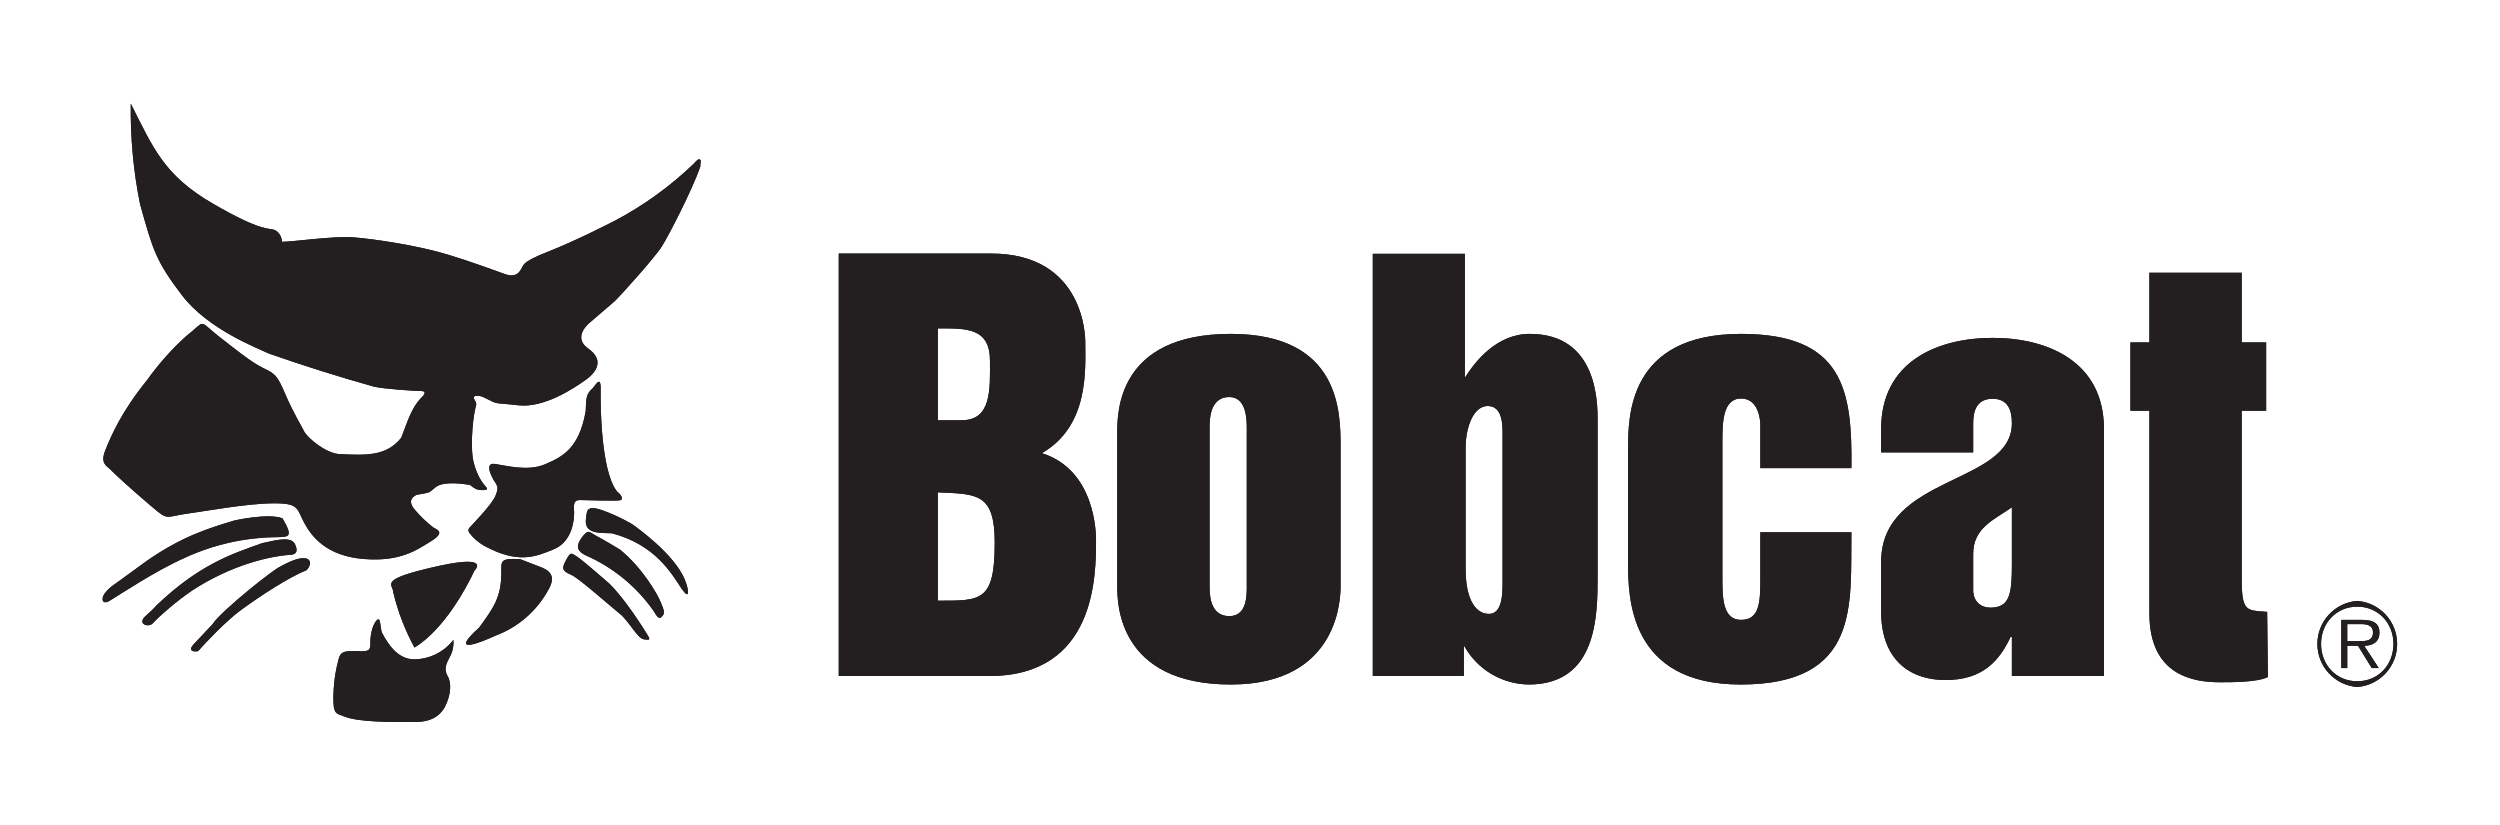
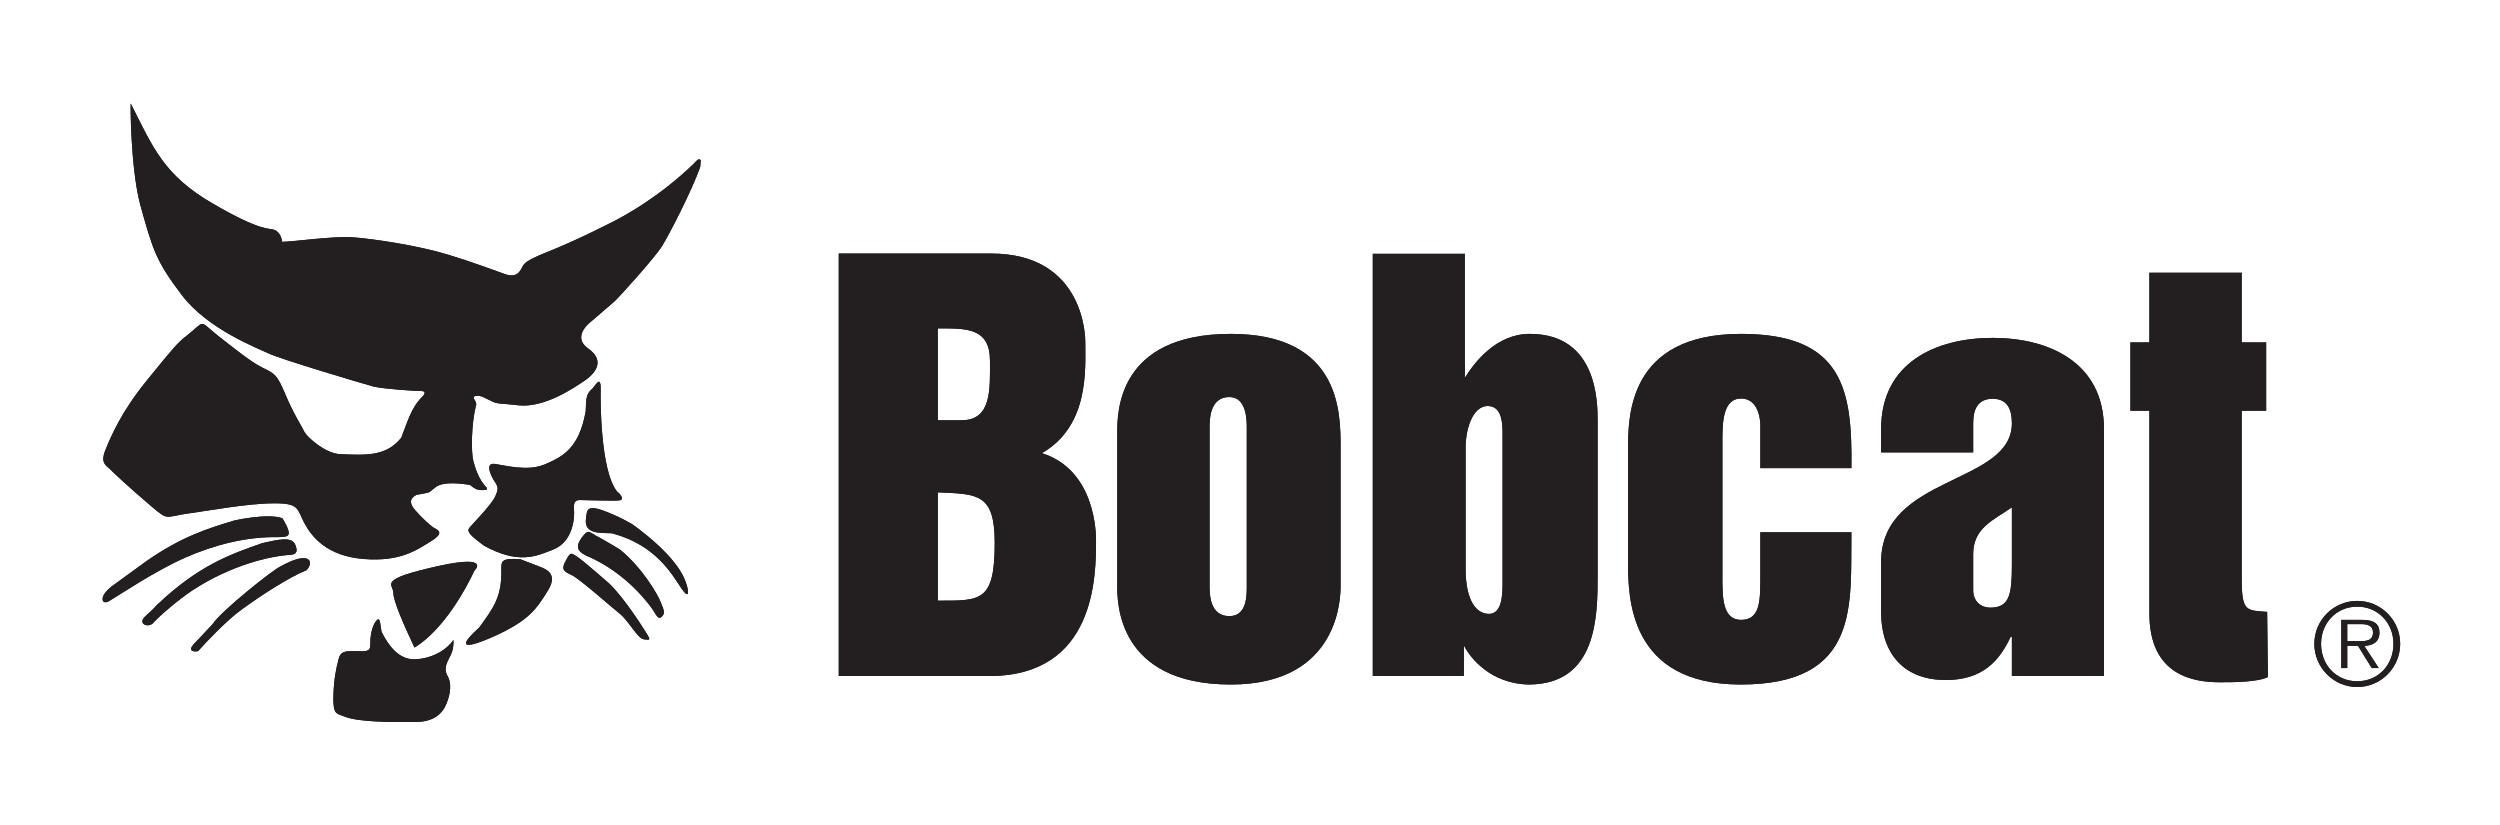
- <svg xmlns="http://www.w3.org/2000/svg" width="100" height="33" viewBox="844.2 782.34 100.18 32.84">
-   <path fill="#231f20" d="M881.78 806.3v-4.34c1.58.07 2.28.03 2.28 2.02 0 2.38-.56 2.32-2.28 2.32m-3.97 3.02h6.03c4.28 0 4.28-4.04 4.28-5.44 0-.22 0-2.81-2.17-3.49 1.91-1.1 1.74-3.38 1.74-4.46 0-.13 0-3.54-3.78-3.54h-6.1zm4.93-10.25h-.96v-3.68c1.13 0 2.09-.04 2.09 1.3 0 1.11.08 2.38-1.13 2.38m10.78 10.59c4.4 0 4.4-3.57 4.4-3.95v-5.57c0-1.37 0-4.53-4.4-4.53-4.55 0-4.55 3.16-4.55 3.97v6.13c0 .65 0 3.95 4.55 3.95m-.06-11.52c.7 0 .7.93.7 1.25v6.27c0 .36.04 1.26-.7 1.26-.79 0-.79-.9-.79-1.21v-6.36c0-.28 0-1.21.79-1.21m36.11-2.19h.76v-2.79h3.7v2.79h.98v2.74h-.98v6.74c0 1.34.2 1.25 1.02 1.32l.03 2.61c-.41.21-1.43.21-1.92.21-1.04 0-2.83-.25-2.83-2.76v-8.12h-.76zm-30.36 13.37h3.65v-1.23a3 3 0 0 0 2.62 1.57c2.72-.02 2.74-2.74 2.74-4.36v-6.21c0-.72 0-3.48-2.72-3.48-1.32 0-2.19 1.1-2.6 1.76v-4.97h-3.69zm4.61-10.82c.59 0 .59.76.59 1.11v6.07c0 .81-.19 1.15-.55 1.15-.49 0-.93-.51-.93-1.81v-4.91c0-.55.23-1.61.89-1.61m14.57 2.49h-3.65v-1.75s0-1.04-.77-1.04c-.75 0-.75 1-.75 1.76v5.36c0 .85 0 1.75.75 1.75.77 0 .77-.77.77-1.75v-1.76h3.65c-.04 2.87.38 6.1-4.44 6.1-4.47 0-4.51-3.49-4.51-4.89v-4.53c0-1.32 0-4.63 4.53-4.63 4.1 0 4.46 2.25 4.42 5.38m6.43 8.33h3.69v-9.9c0-2.69-2.24-3.65-4.46-3.65-2.23 0-4.47.96-4.47 3.65v.94h3.69v-1.17c0-.54.17-.98.78-.98.6 0 .77.44.77.98 0 2.48-5.24 2.06-5.24 5.56v1.99c0 1.76.98 2.74 2.59 2.74 1.48 0 2.15-.77 2.6-1.73h.05zm-1.55-4.89c0-1.05.82-1.36 1.55-1.87v2.31c0 1.2-.1 1.71-.87 1.71-.35 0-.68-.23-.68-.7zm-73.83-18.05c.89 1.76 1.32 2.87 3.29 4.01 1.96 1.14 2.25.97 2.46 1.05s.31.33.31.48c.44 0 2.08-.24 2.85-.18.8.06 2.58.32 3.82.7.87.26 2 .68 2.17.74s.48.19.68-.07c.21-.25-.04-.33 1.13-.79 1.16-.46 2.3-1.05 2.68-1.24a14 14 0 0 0 3.16-2.28c.16-.17.2-.23.29-.15l-.02.27c-.35.98-1.26 2.74-1.53 3.17-.27.44-1.7 2.03-1.91 2.22l-1 .86s-.7.56-.06 1.02c.65.45.38.93-.1 1.27s-1.66 1.13-2.7 1.01-.73 0-1.36-.31c-.2-.11-.52-.1-.39.08.12.19.06.25.06.25-.18.73-.2 1.84-.1 2.23q.15.6.45.96c.08.1.21.19-.09.19-.25 0-.33-.08-.5-.21-.29-.04-1.04-.16-1.37.09s-.11.19-.77.31c-.21.11-.35.28-.04.63a5 5 0 0 0 .69.66c.1.09.56.17-.04.55-.6.37-1.25.85-2.73.73s-2.08-.89-2.38-1.45-.19-.79-1.23-.78c-1.04 0-2.83.33-3.37.4-.98.13-.82.32-1.5-.26-1-.85-1.57-1.39-1.69-1.52-.13-.12-.4-.23-.17-.77.22-.54.62-1.5 1.65-2.77a11 11 0 0 1 1.58-1.78c.81-.63.46-.67 1.27-.02.68.53 1.34 1.07 1.82 1.3s.56.29.88 1.04.67 1.31.77 1.52c.11.21.84.87 1.44.89 1 .04 1.84.1 2.44-.66.26-.68.41-1.18.78-1.58.15-.13.25-.29.02-.29s-1.5-.08-1.91-.18a70 70 0 0 1-4.19-1.32c-.44-.21-2.45-.97-3.49-2.34-1.05-1.38-1.17-1.83-1.68-3.66a19 19 0 0 1-.37-4.02" />
-   <path fill="#231f20" d="M868.27 797.91c-.01.37-.01 3.2.66 4.02.19.15.27.33.1.35-.16.03-1.39-.01-1.52-.01-.12 0-.34-.04-.31.33.04.46-.07 1.35-.83 1.65-.71.29-1.41.59-2.77-.15a2 2 0 0 1-.58-.5c-.04-.06-.09-.13 0-.23s.89-.92 1.03-1.26.09-.37-.02-.58c.07.14-.54-.78 0-.71.42.06 1.31.31 2 .02.69-.3 1.37-.61 1.64-2.13.02-.56.02-.69.28-.92.17-.21.34-.52.32.12" />
-   <path fill="#231f20" d="M869.54 803.24c.7.5 1.87 1.47 2.15 2.35.1.27.17.74-.19.21s-1-1.73-2.78-2.2c-.48-.02-1.12.04-1.04-.58.05-.28-.03-.59.69-.33.64.23 1.17.55 1.17.55" />
-   <path fill="#231f20" d="M869.04 804.25c.9.73 1.52 1.81 1.63 2.1.11.28.2.43.07.57-.13.15-.2.04-.35-.21a6.5 6.5 0 0 0-2.73-2.23c-.29-.15-.42-.32-.16-.69.27-.36.29-.26.55-.11.27.14.95.54.99.57m-.42 1.37c.64.63 1.35 1.77 1.5 2.01.16.25.13.25-.12.22-.26-.04-.61-.75-.97-1.03-.35-.28-1.62-1.41-1.93-1.55s-.43-.21-.23-.57.2-.32.43-.18 1.32 1.1 1.32 1.1m-2.97-.75c.31.13.96.26.52 1a4 4 0 0 1-2.11 1.83c-.5.23-1.96.85-.66-.32.6-.82.9-1.24.89-2.28 0-.36-.05-.52.76-.46zm-6.16 2.68c.3.6.71 1.1 1.3 1.1a2 2 0 0 0 1.58-.78c.02.42-.11.61-.19.77s-.21.4-.04.69.09.71 0 .96-.3.87-1.28.87c-.98.01-2.27.01-2.84-.21-.33-.14-.48-.05-.46-.84.02-.7.12-1.12.19-1.39.06-.27.12-.4.54-.4.41 0 .37.02.54 0 .16-.02.21-.08.21-.29-.01-.21.04-.61.18-.84s.19-.14.21-.02z" />
-   <path fill="#231f20" d="M863.21 805.1c-.34.73-1.23 2.36-2.4 3.08a9 9 0 0 1-.85-2.21c0-.34-.69-.51 1.86-1.07 2.08-.45 1.39.2 1.39.2m-10.49 2.14c.34-.53 2.45-2.2 2.7-2.3 0 0 .36-.21.67-.3.62-.17.62.21.39.44-.72.29-1.82 1.01-2.59 1.57-.59.42-1.46 1.34-1.75 1.67-.15.04-.42.01-.2-.25zm-2.25-.75c1.69-1.61 2.97-2.05 4.24-2.49.65-.15 1.2-.29 1.33.08q.14.34-.16.38c-.9.05-2.44.43-3.96 1.42-.6.4-1.35 1.05-1.6 1.33-.17.18-.65.03-.28-.3s.43-.42.43-.42" />
-   <path fill="#231f20" d="M850.09 804.7c1.41-.98 2.47-1.3 3.49-1.61 0 0 1.35-.31 1.94-.09.48.81.19.72-.19.75a9 9 0 0 0-3.72.83c-1.17.51-2.56 1.45-3.02 1.72-.16.1-.32.09-.27-.14.06-.21.36-.45.49-.53zm88.17 3.22v-.68h.55c.23 0 .48.04.48.34 0 .39-.4.34-.67.34zm.68.19c.34-.01.61-.15.61-.53 0-.32-.18-.51-.69-.51h-.84V809h.24v-.89h.43l.55.89h.28zm-.28 1.65a1.73 1.73 0 0 0 0-3.45 1.73 1.73 0 0 0 0 3.45m0-.23c-.84 0-1.45-.65-1.45-1.5 0-.83.61-1.49 1.45-1.49s1.45.66 1.45 1.49c0 .85-.61 1.5-1.45 1.5m-56.88-3.23v-4.34c1.58.07 2.28.03 2.28 2.02 0 2.38-.56 2.32-2.28 2.32m-3.97 3.02h6.03c4.28 0 4.28-4.04 4.28-5.44 0-.22 0-2.81-2.17-3.49 1.91-1.1 1.74-3.38 1.74-4.46 0-.13 0-3.54-3.78-3.54h-6.1zm4.93-10.25h-.96v-3.68c1.13 0 2.09-.04 2.09 1.3 0 1.11.08 2.38-1.13 2.38m10.78 10.59c4.4 0 4.4-3.57 4.4-3.95v-5.57c0-1.37 0-4.53-4.4-4.53-4.55 0-4.55 3.16-4.55 3.97v6.13c0 .65 0 3.95 4.55 3.95m-.06-11.52c.7 0 .7.93.7 1.25v6.27c0 .36.04 1.26-.7 1.26-.79 0-.79-.9-.79-1.21v-6.36c0-.28 0-1.21.79-1.21m36.11-2.19h.76v-2.79h3.7v2.79h.98v2.74h-.98v6.74c0 1.34.2 1.25 1.02 1.32l.03 2.61c-.41.21-1.43.21-1.92.21-1.04 0-2.83-.25-2.83-2.76v-8.12h-.76zm-30.36 13.37h3.65v-1.23a3 3 0 0 0 2.62 1.57c2.72-.02 2.74-2.74 2.74-4.36v-6.21c0-.72 0-3.48-2.72-3.48-1.32 0-2.19 1.1-2.6 1.76v-4.97h-3.69zm4.61-10.82c.59 0 .59.76.59 1.11v6.07c0 .81-.19 1.15-.55 1.15-.49 0-.93-.51-.93-1.81v-4.91c0-.55.23-1.61.89-1.61m14.57 2.49h-3.65v-1.75s0-1.04-.77-1.04c-.75 0-.75 1-.75 1.76v5.36c0 .85 0 1.75.75 1.75.77 0 .77-.77.77-1.75v-1.76h3.65c-.04 2.87.38 6.1-4.44 6.1-4.47 0-4.51-3.49-4.51-4.89v-4.53c0-1.32 0-4.63 4.53-4.63 4.1 0 4.46 2.25 4.42 5.38m6.43 8.33h3.69v-9.9c0-2.69-2.24-3.65-4.46-3.65-2.23 0-4.47.96-4.47 3.65v.94h3.69v-1.17c0-.54.17-.98.78-.98.6 0 .77.44.77.98 0 2.48-5.24 2.06-5.24 5.56v1.99c0 1.76.98 2.74 2.59 2.74 1.48 0 2.15-.77 2.6-1.73h.05zm-1.55-4.89c0-1.05.82-1.36 1.55-1.87v2.31c0 1.2-.1 1.71-.87 1.71-.35 0-.68-.23-.68-.7z" />
-   <path fill="#231f20" d="M849.44 786.38c.89 1.76 1.32 2.87 3.29 4.01 1.96 1.14 2.25.97 2.46 1.05s.31.33.31.48c.44 0 2.08-.24 2.85-.18.8.06 2.58.32 3.82.7.87.26 2 .68 2.17.74s.48.19.68-.07c.21-.25-.04-.33 1.13-.79 1.16-.46 2.3-1.05 2.68-1.24a14 14 0 0 0 3.16-2.28c.16-.17.2-.23.29-.15l-.02.27c-.35.98-1.26 2.74-1.53 3.17-.27.44-1.7 2.03-1.91 2.22l-1 .86s-.7.56-.06 1.02c.65.45.38.93-.1 1.27s-1.66 1.13-2.7 1.01-.73 0-1.36-.31c-.2-.11-.52-.1-.39.08.12.19.06.25.06.25-.18.73-.2 1.84-.1 2.23q.15.6.45.96c.08.1.21.19-.09.19-.25 0-.33-.08-.5-.21-.29-.04-1.04-.16-1.37.09s-.11.19-.77.31c-.21.11-.35.28-.04.63a5 5 0 0 0 .69.66c.1.09.56.17-.04.55-.6.37-1.25.85-2.73.73s-2.08-.89-2.38-1.45-.19-.79-1.23-.78c-1.04 0-2.83.33-3.37.4-.98.13-.82.32-1.5-.26-1-.85-1.57-1.39-1.69-1.52-.13-.12-.4-.23-.17-.77.22-.54.62-1.5 1.65-2.77a11 11 0 0 1 1.58-1.78c.81-.63.46-.67 1.27-.02.68.53 1.34 1.07 1.82 1.3s.56.29.88 1.04.67 1.31.77 1.52c.11.21.84.87 1.44.89 1 .04 1.84.1 2.44-.66.26-.68.41-1.18.78-1.58.15-.13.25-.29.02-.29s-1.5-.08-1.91-.18a70 70 0 0 1-4.19-1.32c-.44-.21-2.45-.97-3.49-2.34-1.05-1.38-1.17-1.83-1.68-3.66a19 19 0 0 1-.37-4.02" />
-   <path fill="#231f20" d="M868.27 797.91c-.01.37-.01 3.2.66 4.02.19.15.27.33.1.35-.16.03-1.39-.01-1.52-.01-.12 0-.34-.04-.31.33.04.46-.07 1.35-.83 1.65-.71.29-1.41.59-2.77-.15a2 2 0 0 1-.58-.5c-.04-.06-.09-.13 0-.23s.89-.92 1.03-1.26.09-.37-.02-.58c.07.14-.54-.78 0-.71.42.06 1.31.31 2 .02.69-.3 1.37-.61 1.64-2.13.02-.56.02-.69.28-.92.17-.21.34-.52.32.12" />
-   <path fill="#231f20" d="M869.54 803.24c.7.5 1.87 1.47 2.15 2.35.1.27.17.74-.19.21s-1-1.73-2.78-2.2c-.48-.02-1.12.04-1.04-.58.05-.28-.03-.59.69-.33.64.23 1.17.55 1.17.55" />
-   <path fill="#231f20" d="M869.04 804.25c.9.73 1.52 1.81 1.63 2.1.11.28.2.43.07.57-.13.15-.2.04-.35-.21a6.5 6.5 0 0 0-2.73-2.23c-.29-.15-.42-.32-.16-.69.27-.36.29-.26.55-.11.27.14.95.54.99.57m-.42 1.37c.64.63 1.35 1.77 1.5 2.01.16.25.13.25-.12.22-.26-.04-.61-.75-.97-1.03-.35-.28-1.62-1.41-1.93-1.55s-.43-.21-.23-.57.2-.32.43-.18 1.32 1.1 1.32 1.1m-2.97-.75c.31.13.96.26.52 1a4 4 0 0 1-2.11 1.83c-.5.23-1.96.85-.66-.32.6-.82.9-1.24.89-2.28 0-.36-.05-.52.76-.46zm-6.16 2.68c.3.6.71 1.1 1.3 1.1a2 2 0 0 0 1.58-.78c.02.42-.11.61-.19.77s-.21.4-.04.69.09.71 0 .96-.3.87-1.28.87c-.98.01-2.27.01-2.84-.21-.33-.14-.48-.05-.46-.84.02-.7.12-1.12.19-1.39.06-.27.12-.4.54-.4.41 0 .37.02.54 0 .16-.02.21-.08.21-.29-.01-.21.04-.61.18-.84s.19-.14.21-.02z" />
-   <path fill="#231f20" d="M863.21 805.1c-.34.73-1.23 2.36-2.4 3.08a9 9 0 0 1-.85-2.21c0-.34-.69-.51 1.86-1.07 2.08-.45 1.39.2 1.39.2m-10.49 2.14c.34-.53 2.45-2.2 2.7-2.3 0 0 .36-.21.67-.3.62-.17.62.21.39.44-.72.29-1.82 1.01-2.59 1.57-.59.42-1.46 1.34-1.75 1.67-.15.04-.42.01-.2-.25zm-2.25-.75c1.69-1.61 2.97-2.05 4.24-2.5.65-.14 1.2-.28 1.33.09q.14.34-.16.38c-.9.05-2.44.43-3.96 1.42-.6.4-1.35 1.05-1.6 1.33-.17.18-.65.03-.28-.3s.43-.42.43-.42" />
-   <path fill="#231f20" d="M850.09 804.7c1.41-.98 2.47-1.3 3.49-1.61 0 0 1.35-.31 1.94-.09.48.81.19.73-.19.76a9 9 0 0 0-3.72.82c-1.17.52-2.56 1.45-3.02 1.73-.16.1-.32.08-.27-.15.06-.21.36-.45.49-.53zm88.17 3.22v-.68h.55c.23 0 .48.04.48.34 0 .39-.4.34-.67.34zm.68.19c.34-.01.61-.15.61-.53 0-.32-.18-.51-.69-.51h-.84V809h.24v-.89h.43l.55.89h.28zm-.28 1.65a1.73 1.73 0 0 0 0-3.45 1.73 1.73 0 0 0 0 3.45m0-.23c-.84 0-1.45-.65-1.45-1.5 0-.83.61-1.49 1.45-1.49s1.45.66 1.45 1.49c0 .85-.61 1.5-1.45 1.5" />
+ <svg xmlns="http://www.w3.org/2000/svg" viewBox="844.20 782.34 100.18 32.84" width="100" height="33" role="img">
+   <path d="M881.78 806.30L881.78 801.96C883.36 802.03 884.06 801.99 884.06 803.98C884.06 806.36 883.50 806.30 881.78 806.30M877.81 809.32L883.84 809.32C888.12 809.32 888.12 805.28 888.12 803.88C888.12 803.66 888.12 801.07 885.95 800.39C887.86 799.29 887.69 797.01 887.69 795.93C887.69 795.80 887.69 792.39 883.91 792.39L877.81 792.39L877.81 809.32M882.74 799.07L881.78 799.07L881.78 795.39C882.91 795.39 883.87 795.35 883.87 796.69C883.87 797.80 883.95 799.07 882.74 799.07" fill="#231f20" />
+   <path d="M893.52 809.66C897.92 809.66 897.92 806.09 897.92 805.71L897.92 800.14C897.92 798.77 897.92 795.61 893.52 795.61C888.97 795.61 888.97 798.77 888.97 799.58L888.97 805.71C888.97 806.36 888.97 809.66 893.52 809.66M893.46 798.14C894.16 798.14 894.16 799.07 894.16 799.39L894.16 805.66C894.16 806.02 894.20 806.92 893.46 806.92C892.67 806.92 892.67 806.02 892.67 805.71L892.67 799.35C892.67 799.07 892.67 798.14 893.46 798.14" fill="#231f20" />
+   <path d="M929.57 795.95L930.33 795.95L930.33 793.16L934.03 793.16L934.03 795.95L935.01 795.95L935.01 798.69L934.03 798.69L934.03 805.43C934.03 806.77 934.23 806.68 935.05 806.75L935.08 809.36C934.67 809.57 933.65 809.57 933.16 809.57C932.12 809.57 930.33 809.32 930.33 806.81L930.33 798.69L929.57 798.69L929.57 795.95" fill="#231f20" />
+   <path d="M899.21 809.32L902.86 809.32L902.86 808.09C903.10 808.58 903.93 809.64 905.48 809.66C908.20 809.64 908.22 806.92 908.22 805.30L908.22 799.09C908.22 798.37 908.22 795.61 905.50 795.61C904.18 795.61 903.31 796.71 902.90 797.37L902.90 792.40L899.21 792.40L899.21 809.32M903.82 798.50C904.41 798.50 904.41 799.26 904.41 799.61L904.41 805.68C904.41 806.49 904.22 806.83 903.86 806.83C903.37 806.83 902.93 806.32 902.93 805.02L902.93 800.11C902.93 799.56 903.16 798.50 903.82 798.50" fill="#231f20" />
+   <path d="M918.39 800.99L914.74 800.99L914.74 799.24C914.74 799.24 914.74 798.20 913.97 798.20C913.22 798.20 913.22 799.20 913.22 799.96L913.22 805.32C913.22 806.17 913.22 807.07 913.97 807.07C914.74 807.07 914.74 806.30 914.74 805.32L914.74 803.56L918.39 803.56C918.35 806.43 918.77 809.66 913.95 809.66C909.48 809.66 909.44 806.17 909.44 804.77L909.44 800.24C909.44 798.92 909.44 795.61 913.97 795.61C918.07 795.61 918.43 797.86 918.39 800.99" fill="#231f20" />
+   <path d="M924.82 809.32L928.51 809.32L928.51 799.42C928.51 796.73 926.27 795.77 924.05 795.77C921.82 795.77 919.58 796.73 919.58 799.42L919.58 800.36L923.27 800.36L923.27 799.19C923.27 798.65 923.44 798.21 924.05 798.21C924.65 798.21 924.82 798.65 924.82 799.19C924.82 801.67 919.58 801.25 919.58 804.75L919.58 806.74C919.58 808.50 920.56 809.48 922.17 809.48C923.65 809.48 924.32 808.71 924.77 807.75L924.82 807.75L924.82 809.32M923.27 804.43C923.27 803.38 924.09 803.07 924.82 802.56L924.82 804.87C924.82 806.07 924.72 806.58 923.95 806.58C923.60 806.58 923.27 806.35 923.27 805.88L923.27 804.43" fill="#231f20" />
+   <path d="M849.44 786.38C850.33 788.14 850.76 789.25 852.73 790.39C854.69 791.53 854.98 791.36 855.19 791.44C855.40 791.52 855.50 791.77 855.50 791.92C855.94 791.92 857.58 791.68 858.35 791.74C859.15 791.80 860.93 792.06 862.17 792.44C863.04 792.70 864.17 793.12 864.34 793.18C864.50 793.24 864.82 793.37 865.02 793.11C865.23 792.86 864.98 792.78 866.15 792.32C867.31 791.86 868.45 791.27 868.83 791.08C869.20 790.89 870.60 790.14 871.99 788.80C872.15 788.63 872.19 788.57 872.28 788.65L872.26 788.92C871.91 789.90 871.00 791.66 870.73 792.09C870.46 792.53 869.03 794.12 868.82 794.31C868.61 794.50 867.82 795.17 867.82 795.17C867.82 795.17 867.12 795.73 867.76 796.19C868.41 796.64 868.14 797.12 867.66 797.46C867.18 797.79 866.00 798.59 864.96 798.47C863.92 798.35 864.23 798.47 863.60 798.16C863.40 798.05 863.08 798.06 863.21 798.24C863.33 798.43 863.27 798.49 863.27 798.49C863.09 799.22 863.07 800.33 863.17 800.72C863.28 801.12 863.41 801.43 863.62 801.68C863.70 801.78 863.83 801.87 863.53 801.87C863.28 801.87 863.20 801.79 863.03 801.66C862.74 801.62 861.99 801.50 861.66 801.75C861.32 802.00 861.55 801.94 860.89 802.06C860.68 802.17 860.54 802.34 860.85 802.69C861.17 803.05 861.42 803.26 861.54 803.35C861.64 803.44 862.10 803.52 861.50 803.90C860.90 804.27 860.25 804.75 858.77 804.63C857.29 804.51 856.69 803.74 856.39 803.18C856.10 802.62 856.20 802.39 855.16 802.40C854.12 802.40 852.33 802.73 851.79 802.80C850.81 802.93 850.97 803.12 850.29 802.54C849.29 801.69 848.72 801.15 848.60 801.02C848.47 800.90 848.20 800.79 848.43 800.25C848.65 799.71 849.05 798.75 850.08 797.48C851.12 796.20 851.33 795.95 851.66 795.70C852.47 795.07 852.12 795.03 852.93 795.68C853.61 796.21 854.27 796.75 854.75 796.98C855.23 797.21 855.31 797.27 855.63 798.02C855.94 798.77 856.30 799.33 856.40 799.54C856.51 799.75 857.24 800.41 857.84 800.43C858.84 800.47 859.68 800.53 860.28 799.77C860.54 799.09 860.69 798.59 861.06 798.19C861.21 798.06 861.31 797.90 861.08 797.90C860.85 797.90 859.58 797.82 859.17 797.72C858.75 797.61 855.41 796.61 854.98 796.40C854.54 796.19 852.53 795.43 851.49 794.06C850.44 792.68 850.32 792.23 849.81 790.40C849.43 788.92 849.42 786.34 849.44 786.38" fill="#231f20" />
+   <path d="M868.27 797.91C868.26 798.28 868.26 801.11 868.93 801.93C869.12 802.08 869.20 802.26 869.03 802.28C868.87 802.31 867.64 802.27 867.51 802.27C867.39 802.27 867.17 802.23 867.20 802.60C867.24 803.06 867.13 803.95 866.37 804.25C865.66 804.54 864.96 804.84 863.60 804.10C863.14 803.76 863.06 803.66 863.02 803.60C862.98 803.54 862.93 803.47 863.02 803.37C863.10 803.26 863.91 802.45 864.05 802.11C864.20 801.78 864.14 801.74 864.03 801.53C864.10 801.67 863.49 800.75 864.03 800.82C864.45 800.88 865.34 801.13 866.03 800.84C866.72 800.54 867.40 800.23 867.67 798.71C867.69 798.15 867.69 798.02 867.95 797.79C868.12 797.58 868.29 797.27 868.27 797.91" fill="#231f20" />
+   <path d="M869.54 803.24C870.24 803.74 871.41 804.71 871.69 805.59C871.79 805.86 871.86 806.33 871.50 805.80C871.14 805.27 870.50 804.07 868.72 803.60C868.24 803.58 867.60 803.64 867.68 803.02C867.73 802.74 867.65 802.43 868.37 802.69C869.01 802.92 869.54 803.24 869.54 803.24" fill="#231f20" />
+   <path d="M869.04 804.25C869.94 804.98 870.56 806.06 870.67 806.35C870.78 806.63 870.87 806.78 870.74 806.92C870.61 807.07 870.54 806.96 870.39 806.71C870.23 806.46 869.29 805.16 867.66 804.48C867.37 804.33 867.24 804.16 867.50 803.79C867.77 803.43 867.79 803.53 868.05 803.68C868.32 803.82 869.00 804.22 869.04 804.25" fill="#231f20" />
+   <path d="M868.62 805.62C869.26 806.25 869.97 807.39 870.12 807.63C870.28 807.88 870.25 807.88 870.00 807.85C869.74 807.81 869.39 807.10 869.03 806.82C868.68 806.54 867.41 805.41 867.10 805.27C866.80 805.13 866.67 805.06 866.87 804.70C867.07 804.34 867.07 804.38 867.30 804.52C867.53 804.66 868.62 805.62 868.62 805.62" fill="#231f20" />
+   <path d="M865.65 804.87C865.96 805.00 866.61 805.13 866.17 805.87C865.71 806.62 865.41 807.08 864.06 807.70C863.56 807.93 862.10 808.55 863.40 807.38C864.00 806.56 864.30 806.14 864.29 805.10C864.29 804.74 864.24 804.58 865.05 804.64C865.30 804.74 865.65 804.87 865.65 804.87" fill="#231f20" />
+   <path d="M859.49 807.55C859.79 808.15 860.20 808.65 860.79 808.65C861.55 808.64 862.15 808.22 862.37 807.87C862.39 808.29 862.26 808.48 862.18 808.64C862.10 808.81 861.97 809.04 862.14 809.33C862.31 809.62 862.23 810.04 862.14 810.29C862.06 810.54 861.84 811.16 860.86 811.16C859.88 811.17 858.59 811.17 858.02 810.95C857.69 810.81 857.54 810.90 857.56 810.11C857.58 809.41 857.68 808.99 857.75 808.72C857.81 808.45 857.87 808.32 858.29 808.32C858.70 808.32 858.66 808.34 858.83 808.32C858.99 808.30 859.04 808.24 859.04 808.03C859.03 807.82 859.08 807.42 859.22 807.19C859.36 806.97 859.41 807.05 859.43 807.17C859.45 807.30 859.49 807.55 859.49 807.55" fill="#231f20" />
+   <path d="M863.21 805.10C862.87 805.83 861.98 807.46 860.81 808.18C860.39 807.29 859.96 806.32 859.96 805.97C859.96 805.63 859.27 805.46 861.82 804.90C863.90 804.45 863.21 805.10 863.21 805.10" fill="#231f20" />
+   <path d="M852.72 807.24C853.06 806.71 855.17 805.04 855.42 804.94C855.42 804.94 855.78 804.73 856.09 804.64C856.71 804.47 856.71 804.85 856.48 805.08C855.76 805.37 854.66 806.09 853.89 806.65C853.30 807.07 852.43 807.99 852.14 808.32C851.99 808.36 851.72 808.33 851.94 808.07C852.28 807.70 852.69 807.28 852.72 807.24" fill="#231f20" />
+   <path d="M850.47 806.49C852.16 804.88 853.44 804.44 854.71 804.00C855.36 803.85 855.91 803.71 856.04 804.08C856.13 804.31 856.09 804.43 855.88 804.46C854.98 804.51 853.44 804.89 851.92 805.88C851.32 806.28 850.57 806.93 850.32 807.21C850.15 807.39 849.67 807.24 850.04 806.91C850.41 806.58 850.47 806.49 850.47 806.49" fill="#231f20" />
+   <path d="M850.09 804.70C851.50 803.72 852.56 803.40 853.58 803.09C853.58 803.09 854.93 802.78 855.52 803.00C856.00 803.81 855.71 803.72 855.33 803.75C854.06 803.73 852.77 804.07 851.61 804.58C850.44 805.09 849.05 806.03 848.59 806.30C848.43 806.40 848.27 806.39 848.32 806.16C848.38 805.95 848.68 805.71 848.81 805.63C848.93 805.54 850.09 804.70 850.09 804.70" fill="#231f20" />
+   <path d="M938.26 807.92L938.26 807.24L938.81 807.24C939.04 807.24 939.29 807.28 939.29 807.58C939.29 807.97 938.89 807.92 938.62 807.92L938.26 807.92M938.94 808.11C939.28 808.10 939.55 807.96 939.55 807.58C939.55 807.26 939.37 807.07 938.86 807.07L938.02 807.07L938.02 809.00L938.26 809.00L938.26 808.11L938.69 808.11L939.24 809.00L939.52 809.00L938.94 808.11M938.66 809.76C939.61 809.76 940.38 808.98 940.38 808.03C940.38 807.08 939.61 806.31 938.66 806.31C937.71 806.31 936.94 807.08 936.94 808.03C936.94 808.98 937.71 809.76 938.66 809.76M938.66 809.53C937.82 809.53 937.21 808.88 937.21 808.03C937.21 807.20 937.82 806.54 938.66 806.54C939.50 806.54 940.11 807.20 940.11 808.03C940.11 808.88 939.50 809.53 938.66 809.53" fill="#231f20" />
+   <path d="M881.78 806.30L881.78 801.96C883.36 802.03 884.06 801.99 884.06 803.98C884.06 806.36 883.50 806.30 881.78 806.30M877.81 809.32L883.84 809.32C888.12 809.32 888.12 805.28 888.12 803.88C888.12 803.66 888.12 801.07 885.95 800.39C887.86 799.29 887.69 797.01 887.69 795.93C887.69 795.80 887.69 792.39 883.91 792.39L877.81 792.39L877.81 809.32M882.74 799.07L881.78 799.07L881.78 795.39C882.91 795.39 883.87 795.35 883.87 796.69C883.87 797.80 883.95 799.07 882.74 799.07" fill="#231f20" />
+   <path d="M893.52 809.66C897.92 809.66 897.92 806.09 897.92 805.71L897.92 800.14C897.92 798.77 897.92 795.61 893.52 795.61C888.97 795.61 888.97 798.77 888.97 799.58L888.97 805.71C888.97 806.36 888.97 809.66 893.52 809.66M893.46 798.14C894.16 798.14 894.16 799.07 894.16 799.39L894.16 805.66C894.16 806.02 894.20 806.92 893.46 806.92C892.67 806.92 892.67 806.02 892.67 805.71L892.67 799.35C892.67 799.07 892.67 798.14 893.46 798.14" fill="#231f20" />
+   <path d="M929.57 795.95L930.33 795.95L930.33 793.16L934.03 793.16L934.03 795.95L935.01 795.95L935.01 798.69L934.03 798.69L934.03 805.43C934.03 806.77 934.23 806.68 935.05 806.75L935.08 809.36C934.67 809.57 933.65 809.57 933.16 809.57C932.12 809.57 930.33 809.32 930.33 806.81L930.33 798.69L929.57 798.69L929.57 795.95" fill="#231f20" />
+   <path d="M899.21 809.32L902.86 809.32L902.86 808.09C903.10 808.58 903.93 809.64 905.48 809.66C908.20 809.64 908.22 806.92 908.22 805.30L908.22 799.09C908.22 798.37 908.22 795.61 905.50 795.61C904.18 795.61 903.31 796.71 902.90 797.37L902.90 792.40L899.21 792.40L899.21 809.32M903.82 798.50C904.41 798.50 904.41 799.26 904.41 799.61L904.41 805.68C904.41 806.49 904.22 806.83 903.86 806.83C903.37 806.83 902.93 806.32 902.93 805.02L902.93 800.11C902.93 799.56 903.16 798.50 903.82 798.50" fill="#231f20" />
+   <path d="M918.39 800.99L914.74 800.99L914.74 799.24C914.74 799.24 914.74 798.20 913.97 798.20C913.22 798.20 913.22 799.20 913.22 799.96L913.22 805.32C913.22 806.17 913.22 807.07 913.97 807.07C914.74 807.07 914.74 806.30 914.74 805.32L914.74 803.56L918.39 803.56C918.35 806.43 918.77 809.66 913.95 809.66C909.48 809.66 909.44 806.17 909.44 804.77L909.44 800.24C909.44 798.92 909.44 795.61 913.97 795.61C918.07 795.61 918.43 797.86 918.39 800.99" fill="#231f20" />
+   <path d="M924.82 809.32L928.51 809.32L928.51 799.42C928.51 796.73 926.27 795.77 924.05 795.77C921.82 795.77 919.58 796.73 919.58 799.42L919.58 800.36L923.27 800.36L923.27 799.19C923.27 798.65 923.44 798.21 924.05 798.21C924.65 798.21 924.82 798.65 924.82 799.19C924.82 801.67 919.58 801.25 919.58 804.75L919.58 806.74C919.58 808.50 920.56 809.48 922.17 809.48C923.65 809.48 924.32 808.71 924.77 807.75L924.82 807.75L924.82 809.32M923.27 804.43C923.27 803.38 924.09 803.07 924.82 802.56L924.82 804.87C924.82 806.07 924.72 806.58 923.95 806.58C923.60 806.58 923.27 806.35 923.27 805.88L923.27 804.43" fill="#231f20" />
+   <path d="M849.44 786.38C850.33 788.14 850.76 789.25 852.73 790.39C854.69 791.53 854.98 791.36 855.19 791.44C855.40 791.52 855.50 791.77 855.50 791.92C855.94 791.92 857.58 791.68 858.35 791.74C859.15 791.80 860.93 792.06 862.17 792.44C863.04 792.70 864.17 793.12 864.34 793.18C864.50 793.24 864.82 793.37 865.02 793.11C865.23 792.86 864.98 792.78 866.15 792.32C867.31 791.86 868.45 791.27 868.83 791.08C869.20 790.89 870.60 790.14 871.99 788.80C872.15 788.63 872.19 788.57 872.28 788.65L872.26 788.92C871.91 789.90 871.00 791.66 870.73 792.09C870.46 792.53 869.03 794.12 868.82 794.31C868.61 794.50 867.82 795.17 867.82 795.17C867.82 795.17 867.12 795.73 867.76 796.19C868.41 796.64 868.14 797.12 867.66 797.46C867.18 797.79 866.00 798.59 864.96 798.47C863.92 798.35 864.23 798.47 863.60 798.16C863.40 798.05 863.08 798.06 863.21 798.24C863.33 798.43 863.27 798.49 863.27 798.49C863.09 799.22 863.07 800.33 863.17 800.72C863.28 801.12 863.41 801.43 863.62 801.68C863.70 801.78 863.83 801.87 863.53 801.87C863.28 801.87 863.20 801.79 863.03 801.66C862.74 801.62 861.99 801.50 861.66 801.75C861.32 802.00 861.55 801.94 860.89 802.06C860.68 802.17 860.54 802.34 860.85 802.69C861.17 803.05 861.42 803.26 861.54 803.35C861.64 803.44 862.10 803.52 861.50 803.90C860.90 804.27 860.25 804.75 858.77 804.63C857.29 804.51 856.69 803.74 856.39 803.18C856.10 802.62 856.20 802.39 855.16 802.40C854.12 802.40 852.33 802.73 851.79 802.80C850.81 802.93 850.97 803.12 850.29 802.54C849.29 801.69 848.72 801.15 848.60 801.02C848.47 800.90 848.20 800.79 848.43 800.25C848.65 799.71 849.05 798.75 850.08 797.48C851.12 796.20 851.33 795.95 851.66 795.70C852.47 795.07 852.12 795.03 852.93 795.68C853.61 796.21 854.27 796.75 854.75 796.98C855.23 797.21 855.31 797.27 855.63 798.02C855.94 798.77 856.30 799.33 856.40 799.54C856.51 799.75 857.24 800.41 857.84 800.43C858.84 800.47 859.68 800.53 860.28 799.77C860.54 799.09 860.69 798.59 861.06 798.19C861.21 798.06 861.31 797.90 861.08 797.90C860.85 797.90 859.58 797.82 859.17 797.72C858.75 797.61 855.41 796.61 854.98 796.40C854.54 796.19 852.53 795.43 851.49 794.06C850.44 792.68 850.32 792.23 849.81 790.40C849.43 788.92 849.42 786.34 849.44 786.38" fill="#231f20" />
+   <path d="M868.27 797.91C868.26 798.28 868.26 801.11 868.93 801.93C869.12 802.08 869.20 802.26 869.03 802.28C868.87 802.31 867.64 802.27 867.51 802.27C867.39 802.27 867.17 802.23 867.20 802.60C867.24 803.06 867.13 803.95 866.37 804.25C865.66 804.54 864.96 804.84 863.60 804.10C863.14 803.76 863.06 803.66 863.02 803.60C862.98 803.54 862.93 803.47 863.02 803.37C863.10 803.26 863.91 802.45 864.05 802.11C864.20 801.78 864.14 801.74 864.03 801.53C864.10 801.67 863.49 800.75 864.03 800.82C864.45 800.88 865.34 801.13 866.03 800.84C866.72 800.54 867.40 800.23 867.67 798.71C867.69 798.15 867.69 798.02 867.95 797.79C868.12 797.58 868.29 797.27 868.27 797.91" fill="#231f20" />
+   <path d="M869.54 803.24C870.24 803.74 871.41 804.71 871.69 805.59C871.79 805.86 871.86 806.33 871.50 805.80C871.14 805.27 870.50 804.07 868.72 803.60C868.24 803.58 867.60 803.64 867.68 803.02C867.73 802.74 867.65 802.43 868.37 802.69C869.01 802.92 869.54 803.24 869.54 803.24" fill="#231f20" />
+   <path d="M869.04 804.25C869.94 804.98 870.56 806.06 870.67 806.35C870.78 806.63 870.87 806.78 870.74 806.92C870.61 807.07 870.54 806.96 870.39 806.71C870.23 806.46 869.29 805.16 867.66 804.48C867.37 804.33 867.24 804.16 867.50 803.79C867.77 803.43 867.79 803.53 868.05 803.68C868.32 803.82 869.00 804.22 869.04 804.25" fill="#231f20" />
+   <path d="M868.62 805.62C869.26 806.25 869.97 807.39 870.12 807.63C870.28 807.88 870.25 807.88 870.00 807.85C869.74 807.81 869.39 807.10 869.03 806.82C868.68 806.54 867.41 805.41 867.10 805.27C866.80 805.13 866.67 805.06 866.87 804.70C867.07 804.34 867.07 804.38 867.30 804.52C867.53 804.66 868.62 805.62 868.62 805.62" fill="#231f20" />
+   <path d="M865.65 804.87C865.96 805.00 866.61 805.13 866.17 805.87C865.71 806.62 865.41 807.08 864.06 807.70C863.56 807.93 862.10 808.55 863.40 807.38C864.00 806.56 864.30 806.14 864.29 805.10C864.29 804.74 864.24 804.58 865.05 804.64C865.30 804.74 865.65 804.87 865.65 804.87" fill="#231f20" />
+   <path d="M859.49 807.55C859.79 808.15 860.20 808.65 860.79 808.65C861.55 808.64 862.15 808.22 862.37 807.87C862.39 808.29 862.26 808.48 862.18 808.64C862.10 808.81 861.97 809.04 862.14 809.33C862.31 809.62 862.23 810.04 862.14 810.29C862.06 810.54 861.84 811.16 860.86 811.16C859.88 811.17 858.59 811.17 858.02 810.95C857.69 810.81 857.54 810.90 857.56 810.11C857.58 809.41 857.68 808.99 857.75 808.72C857.81 808.45 857.87 808.32 858.29 808.32C858.70 808.32 858.66 808.34 858.83 808.32C858.99 808.30 859.04 808.24 859.04 808.03C859.03 807.82 859.08 807.42 859.22 807.19C859.36 806.96 859.41 807.05 859.43 807.17C859.45 807.30 859.49 807.55 859.49 807.55" fill="#231f20" />
+   <path d="M863.21 805.10C862.87 805.83 861.98 807.46 860.81 808.18C860.39 807.29 859.96 806.32 859.96 805.97C859.96 805.63 859.27 805.46 861.82 804.90C863.90 804.45 863.21 805.10 863.21 805.10" fill="#231f20" />
+   <path d="M852.72 807.24C853.06 806.71 855.17 805.04 855.42 804.94C855.42 804.94 855.78 804.73 856.09 804.64C856.71 804.47 856.71 804.85 856.48 805.08C855.76 805.37 854.66 806.09 853.89 806.65C853.30 807.07 852.43 807.99 852.14 808.32C851.99 808.36 851.72 808.33 851.94 808.07C852.28 807.70 852.69 807.28 852.72 807.24" fill="#231f20" />
+   <path d="M850.47 806.49C852.16 804.88 853.44 804.44 854.71 803.99C855.36 803.85 855.91 803.71 856.04 804.08C856.13 804.31 856.09 804.43 855.88 804.46C854.98 804.51 853.44 804.89 851.92 805.88C851.32 806.28 850.57 806.93 850.32 807.21C850.15 807.39 849.67 807.24 850.04 806.91C850.41 806.58 850.47 806.49 850.47 806.49" fill="#231f20" />
+   <path d="M850.09 804.70C851.50 803.72 852.56 803.40 853.58 803.09C853.58 803.09 854.93 802.78 855.52 803.00C856.00 803.81 855.71 803.73 855.33 803.76C854.06 803.73 852.77 804.07 851.61 804.58C850.44 805.10 849.05 806.03 848.59 806.31C848.43 806.41 848.27 806.39 848.32 806.16C848.38 805.95 848.68 805.71 848.81 805.63C848.93 805.54 850.09 804.70 850.09 804.70" fill="#231f20" />
+   <path d="M938.26 807.92L938.26 807.24L938.81 807.24C939.04 807.24 939.29 807.28 939.29 807.58C939.29 807.97 938.89 807.92 938.62 807.92L938.26 807.92M938.94 808.11C939.28 808.10 939.55 807.96 939.55 807.58C939.55 807.26 939.37 807.07 938.86 807.07L938.02 807.07L938.02 809.00L938.26 809.00L938.26 808.11L938.69 808.11L939.24 809.00L939.52 809.00L938.94 808.11M938.66 809.76C939.61 809.76 940.38 808.98 940.38 808.03C940.38 807.08 939.61 806.31 938.66 806.31C937.71 806.31 936.94 807.08 936.94 808.03C936.94 808.98 937.71 809.76 938.66 809.76M938.66 809.53C937.82 809.53 937.21 808.88 937.21 808.03C937.21 807.20 937.82 806.54 938.66 806.54C939.50 806.54 940.11 807.20 940.11 808.03C940.11 808.88 939.50 809.53 938.66 809.53" fill="#231f20" />
</svg>
